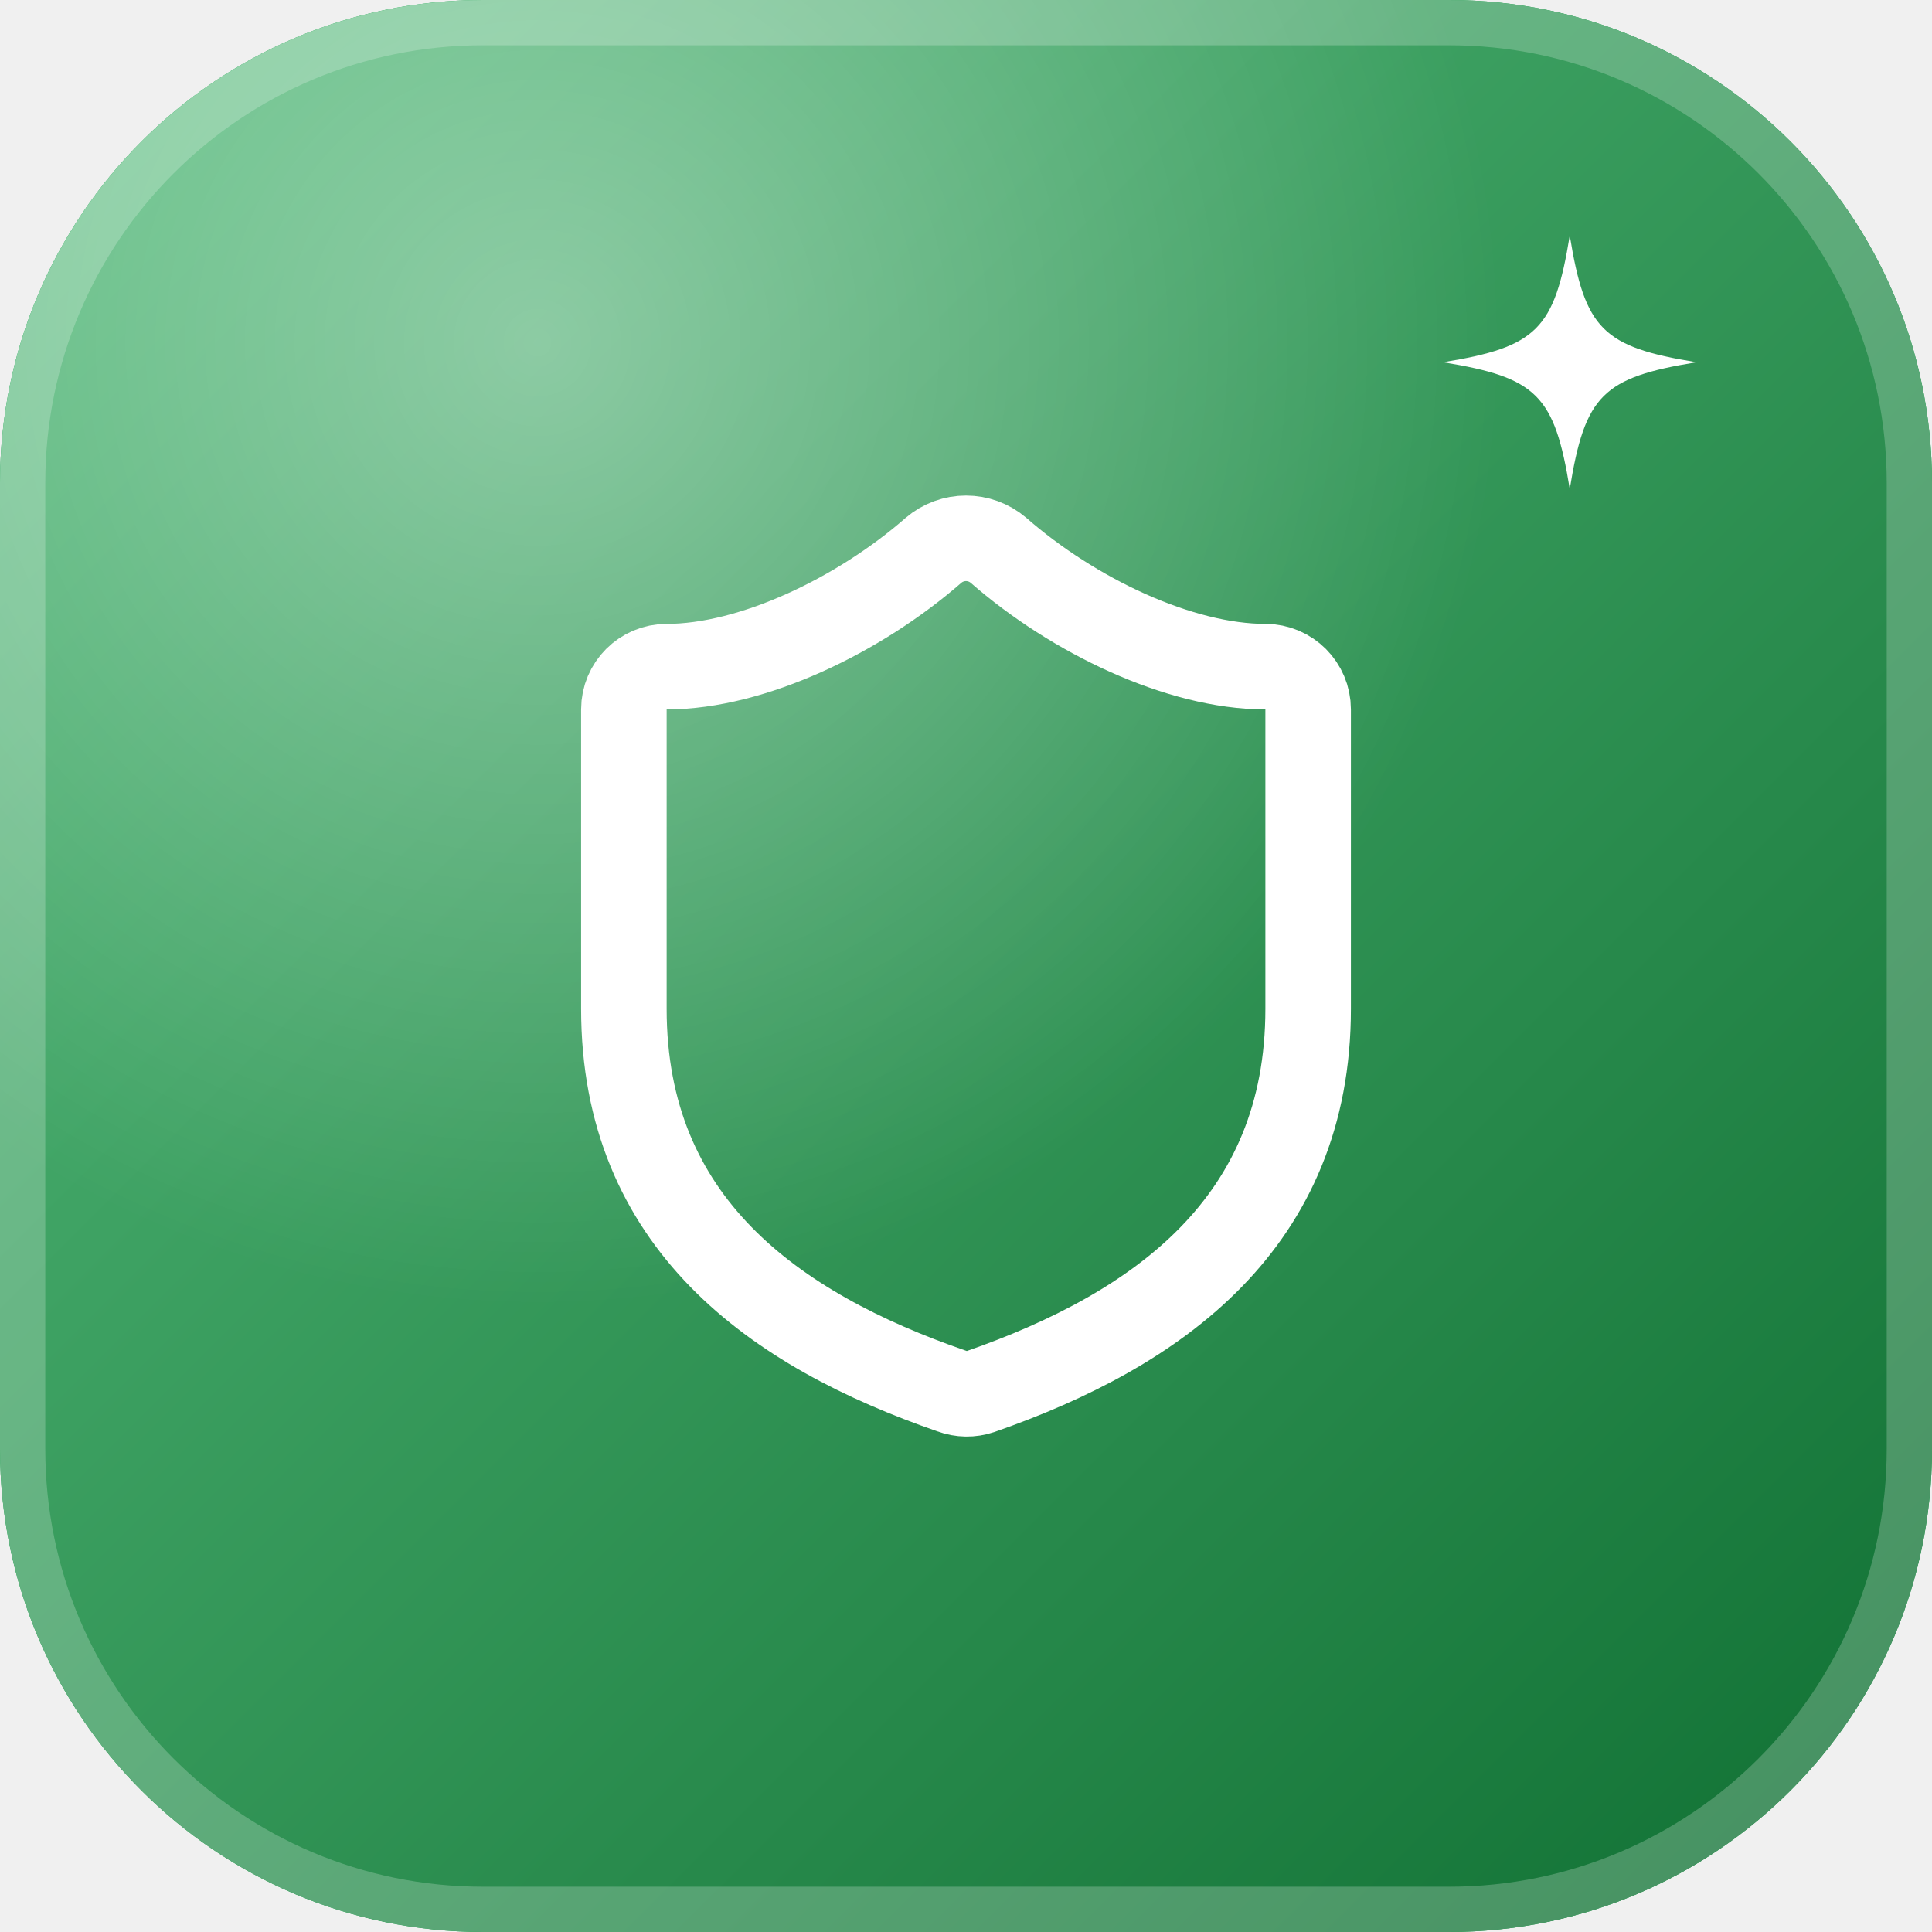
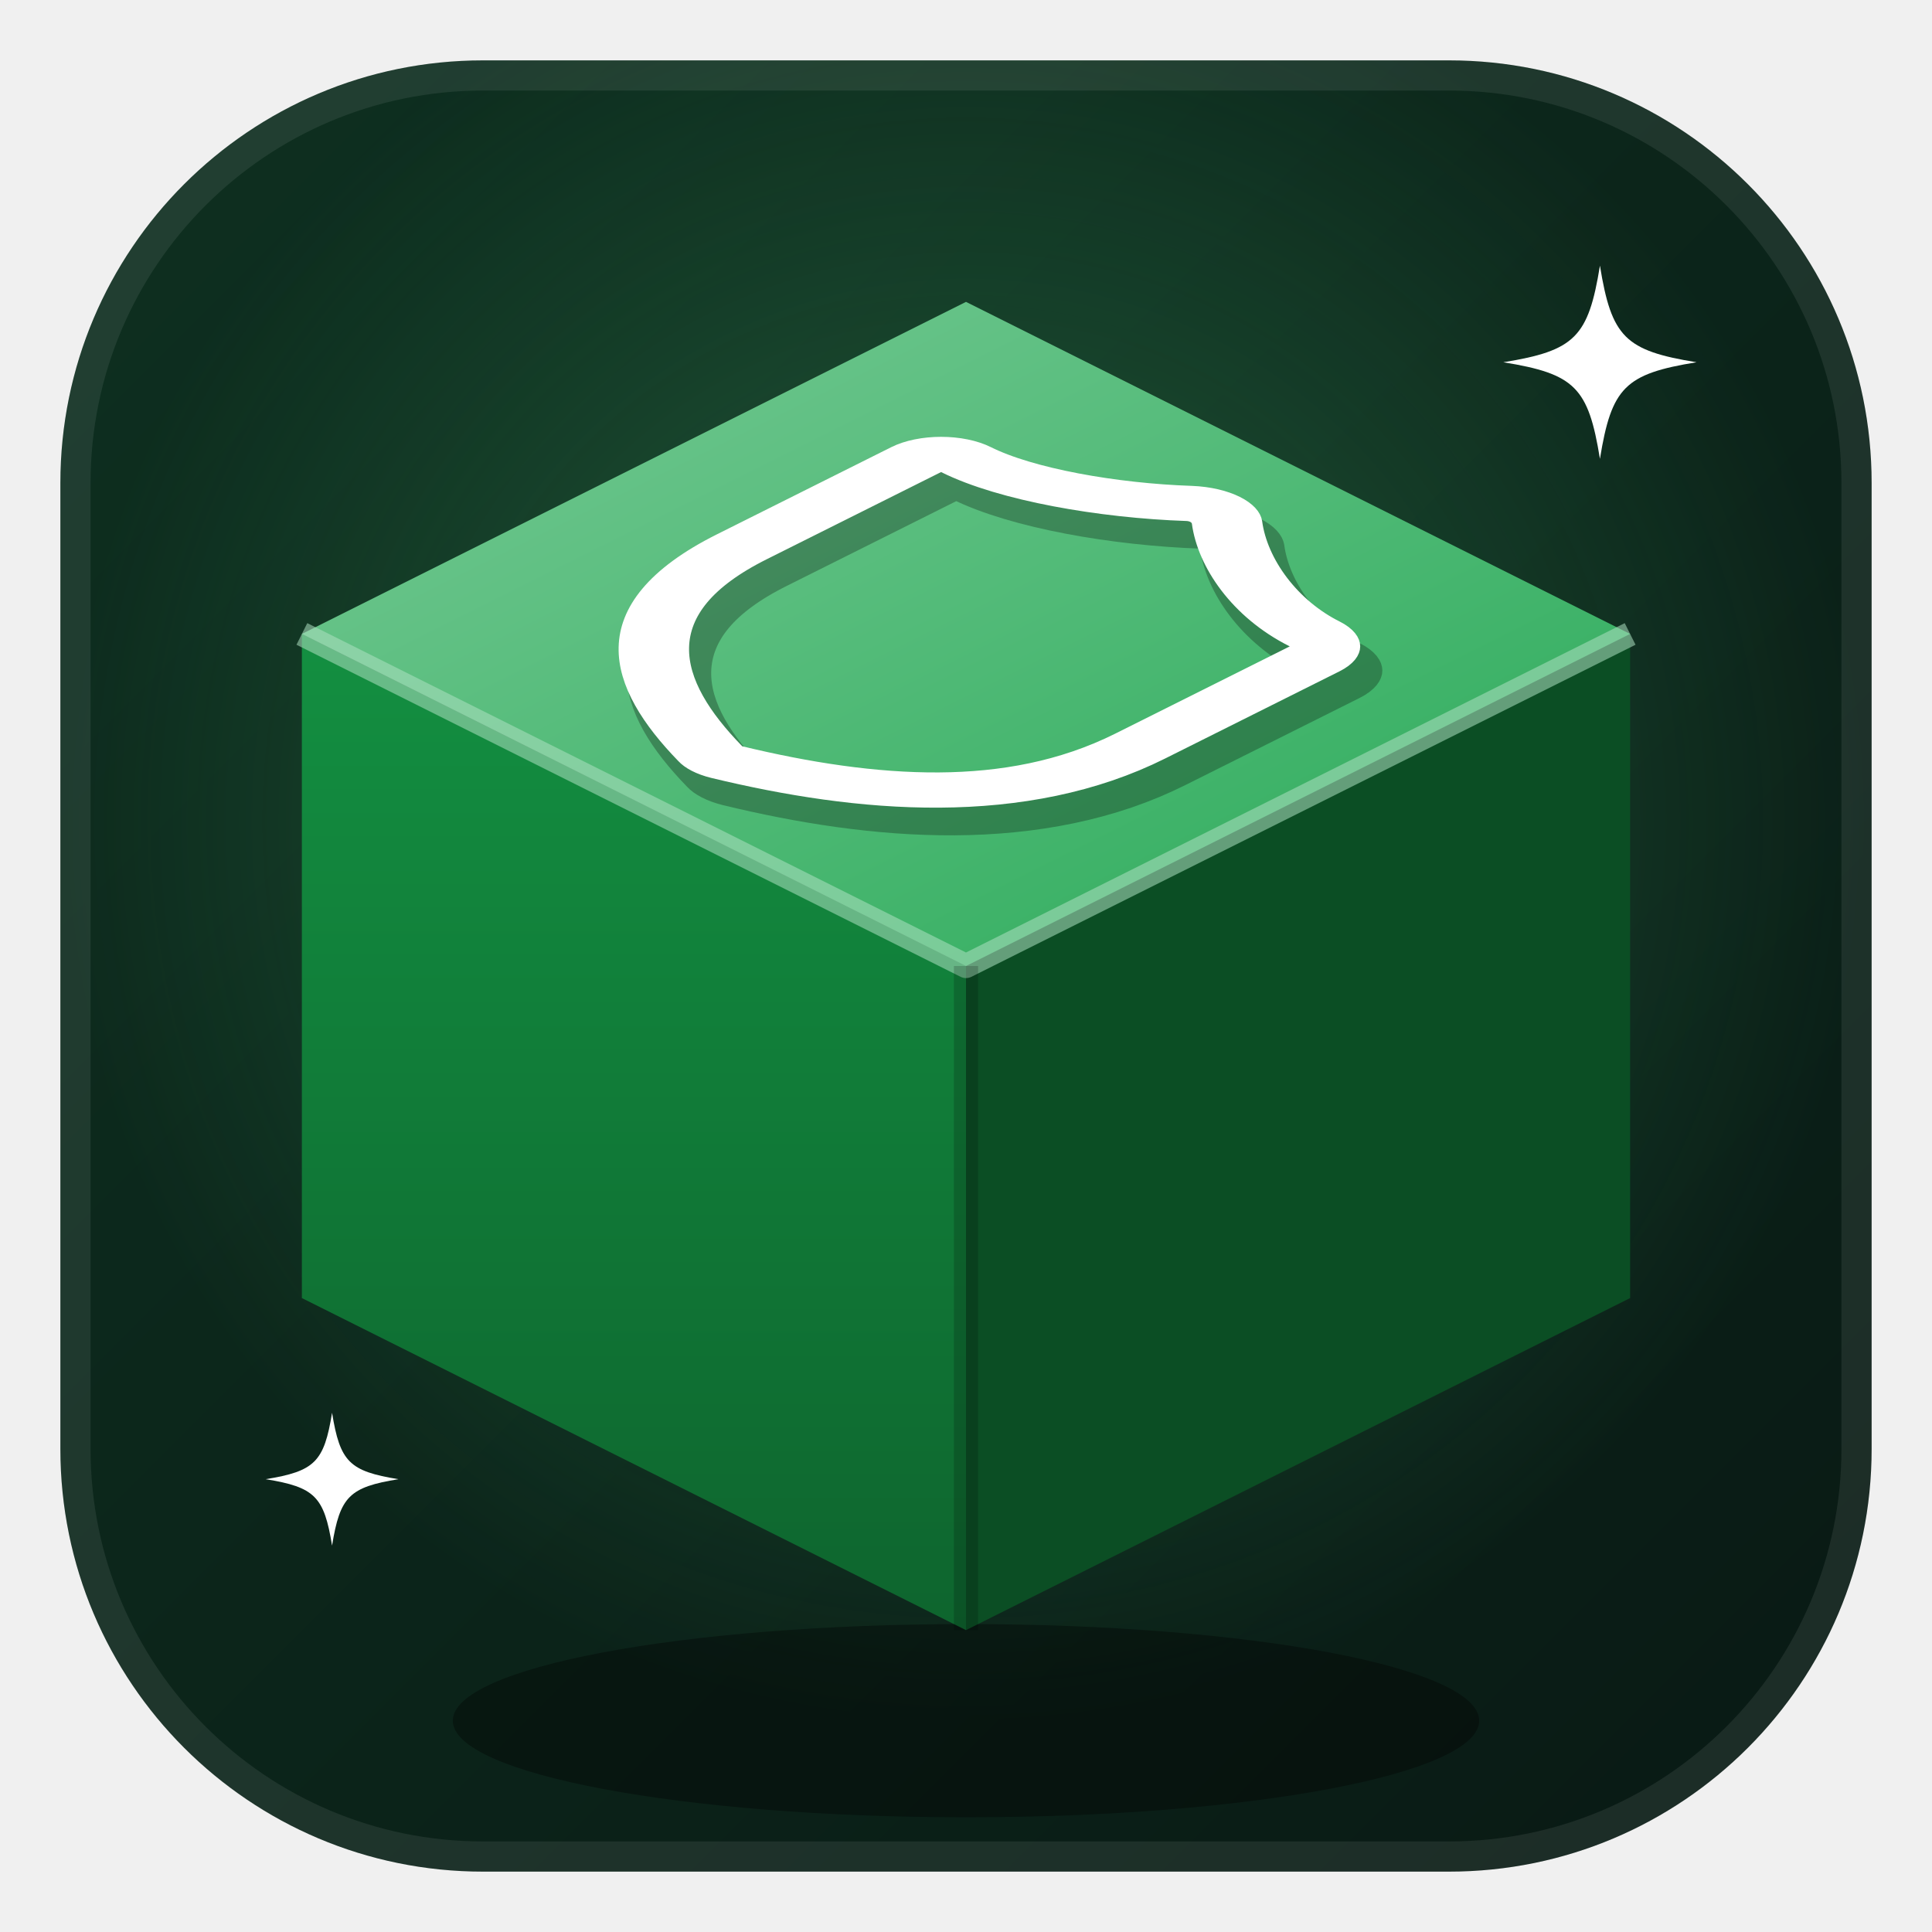
<svg xmlns="http://www.w3.org/2000/svg" viewBox="0 0 64 64" role="img" aria-hidden="true">
  <defs>
-     <linearGradient id="t" x1="0" y1="0" x2="1" y2="1">
-       <stop offset="0" stop-color="#57bd7d" />
-       <stop offset="1" stop-color="#0f6f32" />
+     <linearGradient id="bg" x1="0" y1="0" x2="1" y2="1">
+       <stop offset="0" stop-color="#0e3020" />
+       <stop offset="1" stop-color="#091914" />
    </linearGradient>
-     <radialGradient id="h" cx=".28" cy=".18" r=".9">
-       <stop offset="0" stop-color="#ffffff" stop-opacity=".38" />
-       <stop offset=".55" stop-color="#ffffff" stop-opacity="0" />
+     <radialGradient id="halo" cx=".5" cy=".42" r=".5">
+       <stop offset="0" stop-color="#45b56e" stop-opacity=".38" />
+       <stop offset="1" stop-color="#45b56e" stop-opacity="0" />
    </radialGradient>
+     <linearGradient id="it" x1="0" y1="0" x2="1" y2="1">
+       <stop offset="0" stop-color="#78ca96" />
+       <stop offset="1" stop-color="#29aa58" />
+     </linearGradient>
+     <linearGradient id="il" x1="0" y1="0" x2="0" y2="1">
+       <stop offset="0" stop-color="#138f41" />
+       <stop offset="1" stop-color="#0e652e" />
+     </linearGradient>
+     <linearGradient id="ish" x1="0" y1="0" x2="1" y2="0">
+       <stop offset="0" stop-color="#fff" stop-opacity="0" />
+       <stop offset=".5" stop-color="#fff" stop-opacity=".55" />
+       <stop offset="1" stop-color="#fff" stop-opacity="0" />
+     </linearGradient>
+     <clipPath id="ic">
+       <path d="M32 10 L54 21 L32 32 L10 21 Z" />
+     </clipPath>
  </defs>
-   <style>.g,.o,.w,.s{transform-box:fill-box;transform-origin:50% 50%}@keyframes m{0%,100%{transform:scale(1)}50%{transform:scale(1.07)}}.g{animation:m 3.6s ease-in-out infinite}@keyframes s{0%,100%{opacity:.35;transform:scale(.55) rotate(0)}50%{opacity:1;transform:scale(1) rotate(45deg)}}.s{animation:s 3s ease-in-out infinite}@media (prefers-reduced-motion:reduce){.g,.o,.w,.s,.g path,.g polyline{animation:none!important}}</style>
-   <rect width="64" height="64" rx="16" fill="#16a34a" />
-   <rect width="64" height="64" rx="16" fill="url(#t)" />
-   <rect width="64" height="64" rx="16" fill="url(#h)" />
-   <rect x=".75" y=".75" width="62.5" height="62.5" rx="15.25" fill="none" stroke="#ffffff" stroke-opacity=".22" stroke-width="1.5" />
-   <g transform="translate(15 15) scale(1.4167)">
-     <g class="g" fill="none" stroke="#ffffff" stroke-width="2" stroke-linecap="round" stroke-linejoin="round">
+   <style>.ibob,.ishadow{transform-box:fill-box;transform-origin:50% 50%}@keyframes ib{0%,100%{transform:translateY(0)}50%{transform:translateY(-2.2px)}}@keyframes isd{0%,100%{transform:scaleX(1);opacity:.35}50%{transform:scaleX(.86);opacity:.22}}@keyframes is{0%,55%{transform:translateX(0)}100%{transform:translateX(78px)}}@keyframes ig{0%,100%{opacity:.9}50%{opacity:1}}.ibob{animation:ib 4.2s ease-in-out infinite}.ishadow{animation:isd 4.2s ease-in-out infinite}.ishine{animation:is 5.5s ease-in-out infinite}.iglow{animation:ig 4.2s ease-in-out infinite}.sp{transform-box:fill-box;transform-origin:50% 50%;animation:tw 3.2s ease-in-out infinite}@keyframes tw{0%,100%{opacity:.15;transform:scale(.4) rotate(0)}50%{opacity:.95;transform:scale(1) rotate(45deg)}}@media (prefers-reduced-motion:reduce){*{animation:none!important}}</style>
+   <rect x="2" y="2" width="60" height="60" rx="14" fill="url(#bg)" />
+   <rect x="2" y="2" width="60" height="60" rx="14" fill="url(#halo)" />
+   <rect x="2.5" y="2.5" width="59" height="59" rx="13.5" fill="none" stroke="#fff" stroke-opacity=".08" />
+   <g class="ibob">
+     <ellipse cx="32" cy="57" rx="17" ry="3.2" fill="#000" opacity=".35" class="ishadow" />
+     <path d="M10 21 L32 32 V54 L10 43 Z" fill="url(#il)" />
+     <path d="M54 21 L32 32 V54 L54 43 Z" fill="#0b4e24" />
+     <path d="M32 10 L54 21 L32 32 L10 21 Z" fill="url(#it)" />
+     <path d="M10 21 L32 32 L54 21" fill="none" stroke="#addfc0" stroke-opacity=".55" stroke-width=".8" stroke-linejoin="round" />
+     <path d="M32 32 V54" stroke="#000" stroke-opacity=".18" stroke-width=".8" />
+     <g clip-path="url(#ic)">
+       <rect class="ishine" x="-14" y="6" width="14" height="30" fill="url(#ish)" transform="skewX(-25)" />
+     </g>
+     <g transform="translate(.5 .8)">
+       <g transform="matrix(0.825 0.4125 -0.825 0.4125 32 11.100)" fill="none" stroke="#000" stroke-opacity=".28" stroke-width="2.4" stroke-linecap="round" stroke-linejoin="round">
+         <path d="M20 13c0 5-3.5 7.5-7.66 8.95a1 1 0 0 1-.67-.01C7.5 20.5 4 18 4 13V6a1 1 0 0 1 1-1c2 0 4.5-1.2 6.24-2.72a1.17 1.17 0 0 1 1.52 0C14.51 3.81 17 5 19 5a1 1 0 0 1 1 1z" />
+       </g>
+     </g>
+     <g class="iglow" transform="matrix(0.825 0.4125 -0.825 0.4125 32 11.100)" fill="none" stroke="#fff" stroke-width="2" stroke-linecap="round" stroke-linejoin="round">
      <path d="M20 13c0 5-3.5 7.5-7.66 8.95a1 1 0 0 1-.67-.01C7.5 20.5 4 18 4 13V6a1 1 0 0 1 1-1c2 0 4.5-1.2 6.24-2.72a1.17 1.17 0 0 1 1.52 0C14.51 3.81 17 5 19 5a1 1 0 0 1 1 1z" />
    </g>
  </g>
-   <g transform="translate(52 12) scale(.42)">
-     <path class="s" d="M0 -10 C1.2 -2.6 2.6 -1.2 10 0 C2.6 1.2 1.2 2.6 0 10 C-1.2 2.6 -2.6 1.2 -10 0 C-2.6 -1.2 -1.2 -2.6 0 -10Z" fill="#ffffff" />
+   <g transform="translate(53 12) scale(.32)">
+     <path class="sp" d="M0 -10 C1.2 -2.6 2.6 -1.2 10 0 C2.6 1.2 1.2 2.6 0 10 C-1.2 2.6 -2.6 1.2 -10 0 C-2.6 -1.2 -1.2 -2.6 0 -10Z" fill="#fff" />
+   </g>
+   <g transform="translate(11 49) scale(.22)">
+     <path class="sp" style="animation-delay:1.4s" d="M0 -10 C1.2 -2.6 2.6 -1.2 10 0 C2.6 1.2 1.2 2.6 0 10 C-1.2 2.6 -2.6 1.2 -10 0 C-2.6 -1.2 -1.2 -2.6 0 -10Z" fill="#fff" />
  </g>
</svg>
